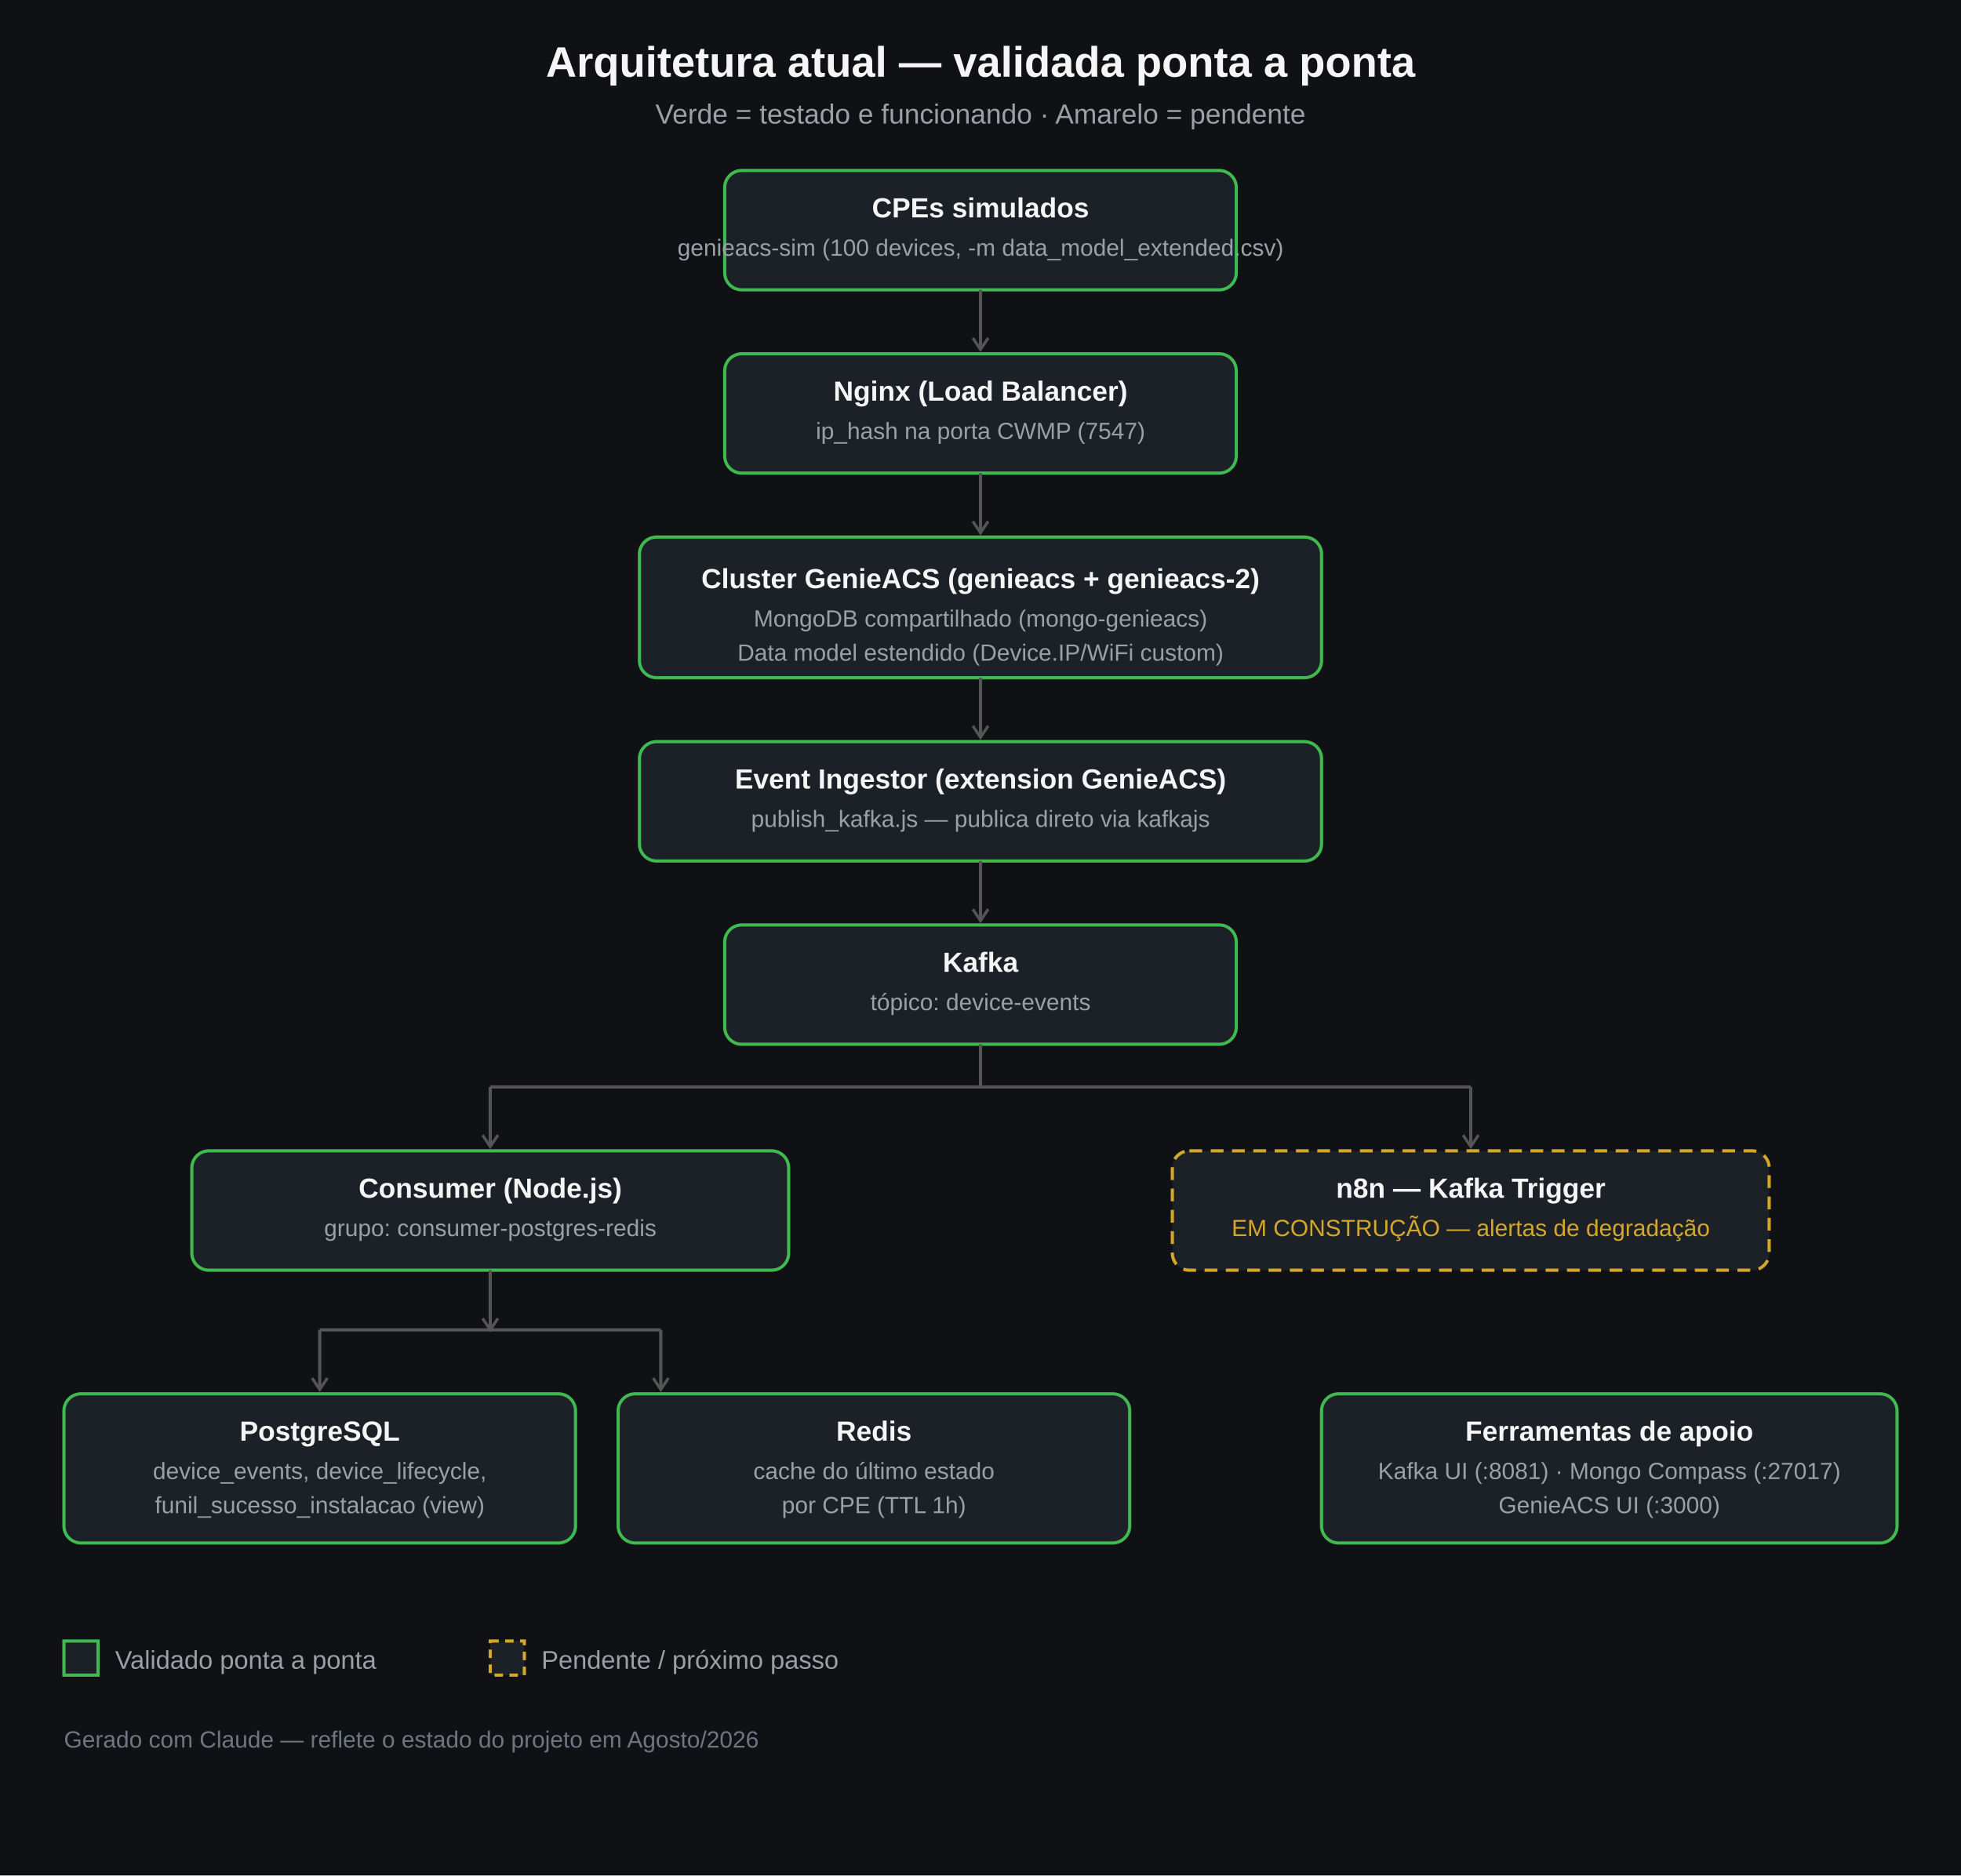
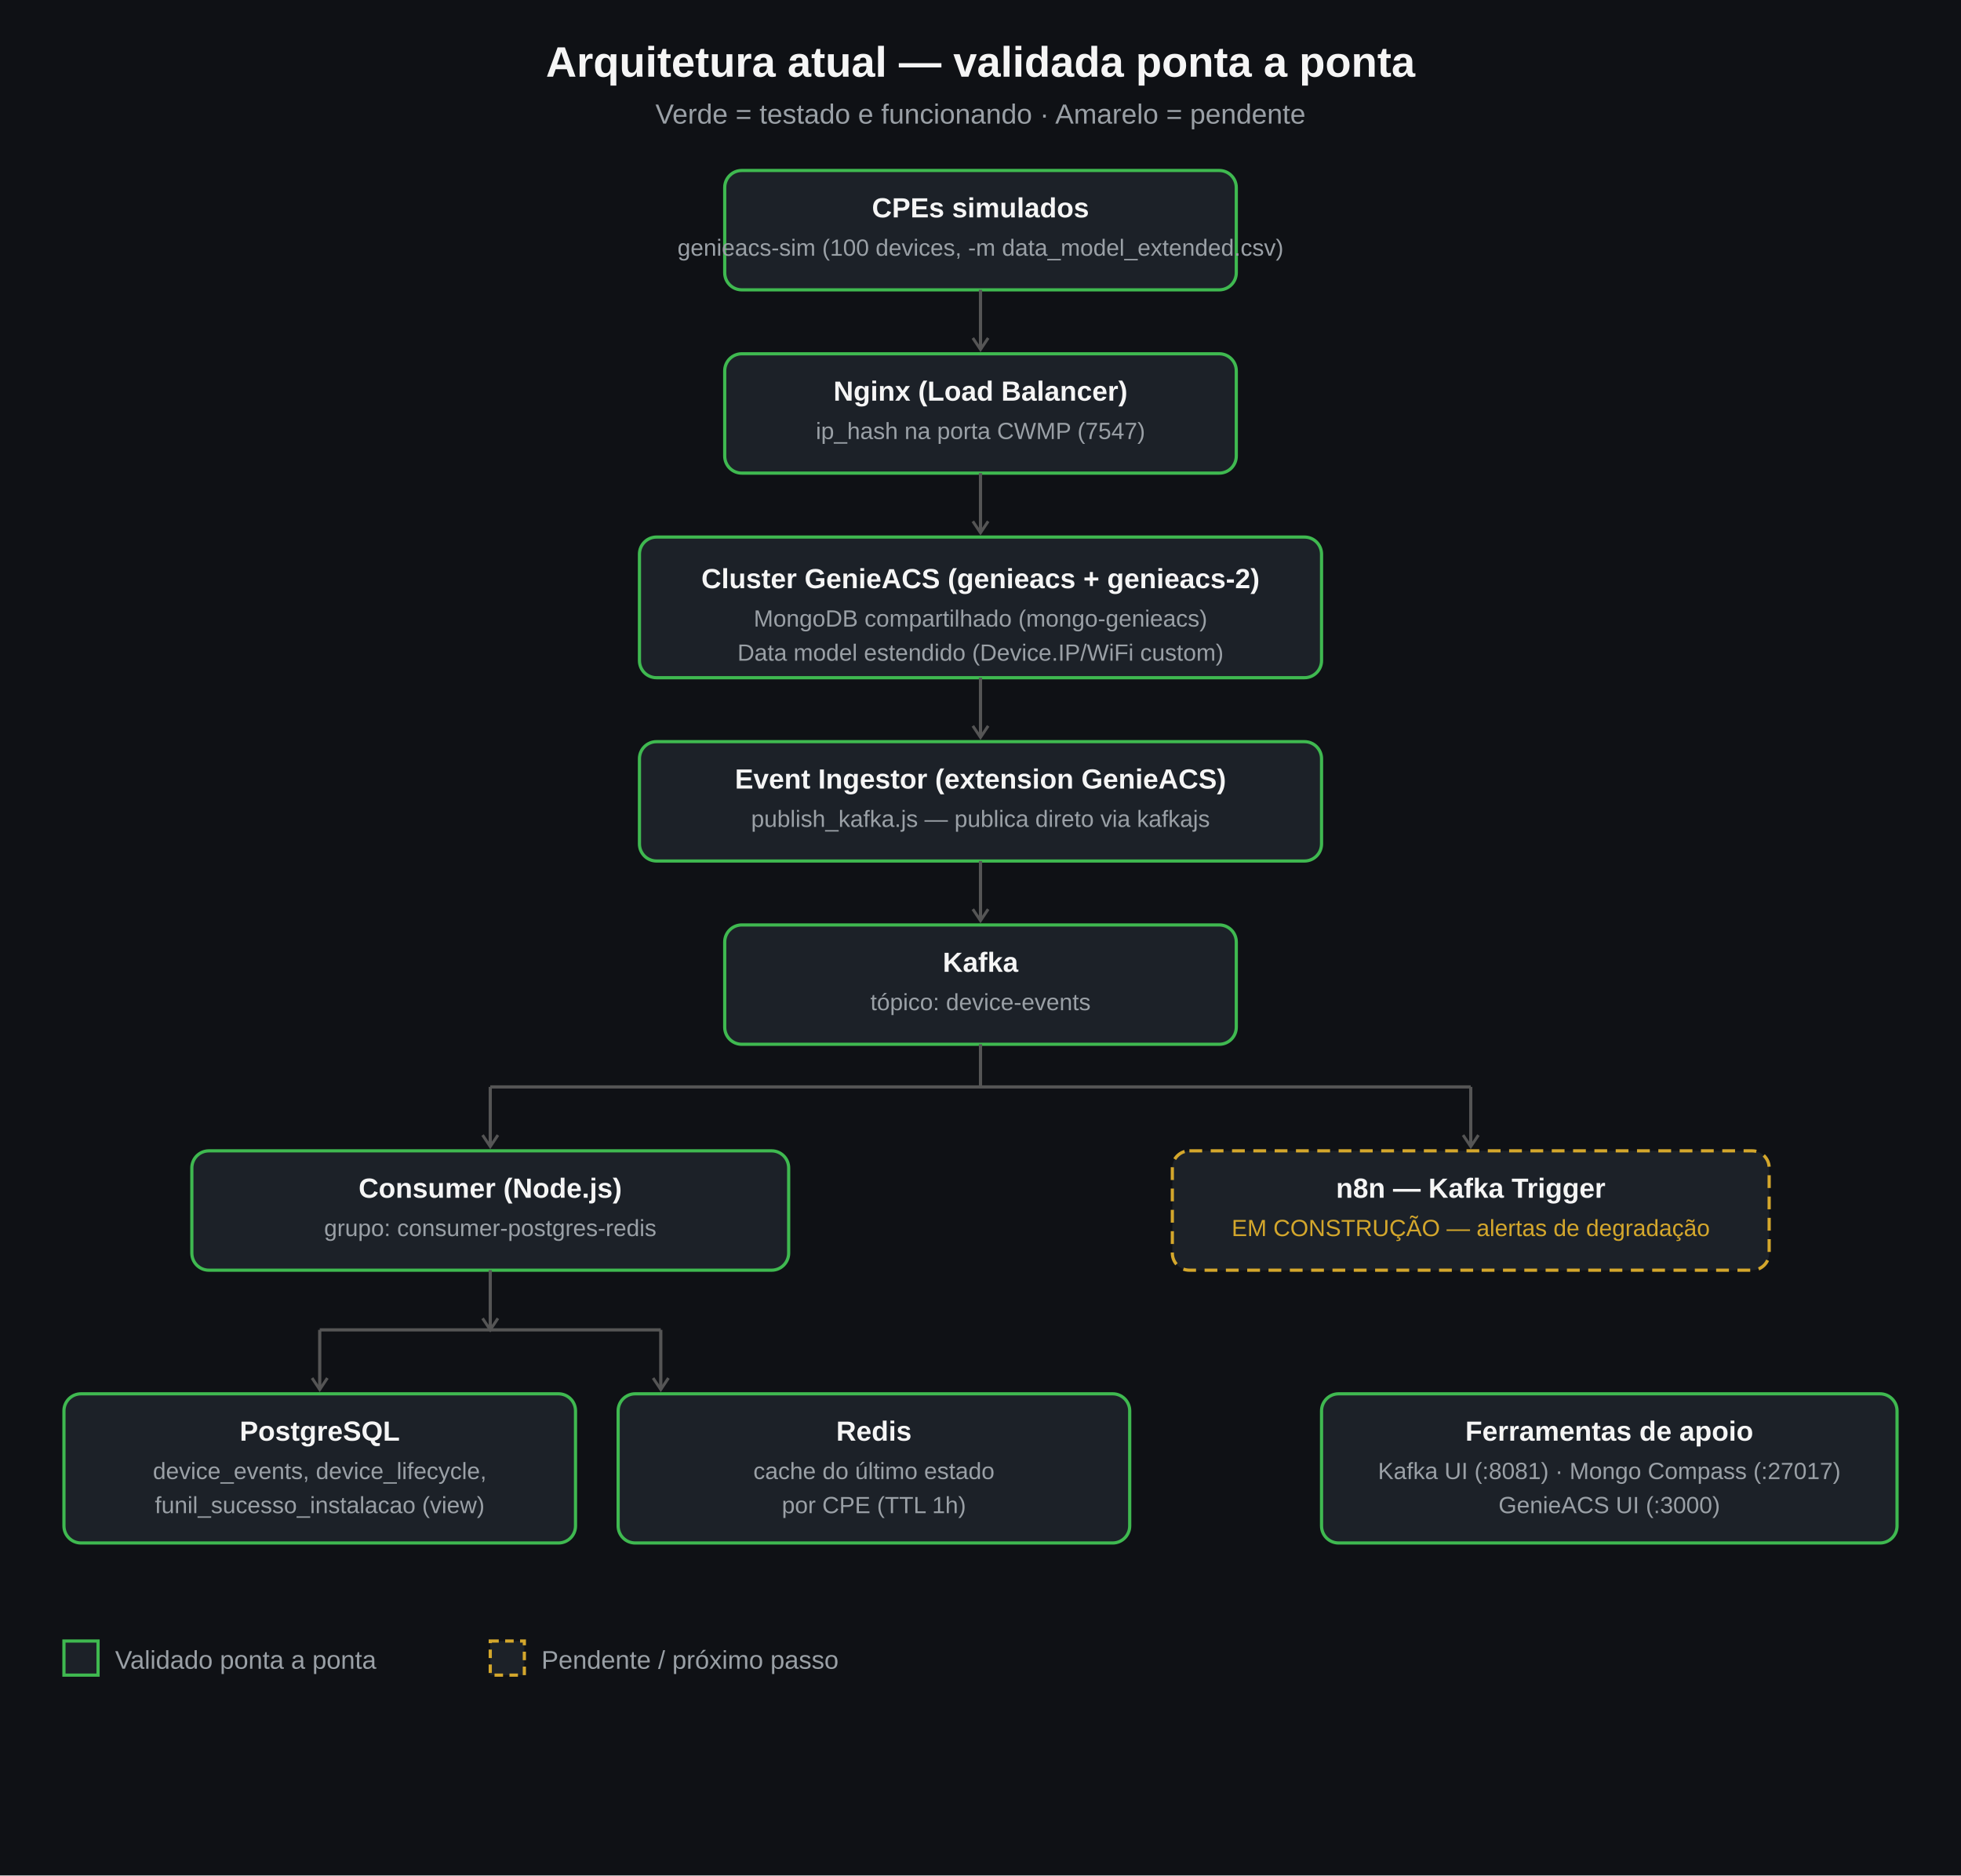
<svg xmlns="http://www.w3.org/2000/svg" width="920" height="880" viewBox="0 0 920 880" font-family="Segoe UI, Arial, sans-serif">
  <defs>
    <marker id="arrow" viewBox="0 0 10 10" refX="8" refY="5" markerWidth="6" markerHeight="6" orient="auto-start-reverse">
      <path d="M2 1L8 5L2 9" fill="none" stroke="#555" stroke-width="1.5" />
    </marker>
  </defs>
  <rect width="920" height="880" fill="#0f1115" />
  <text x="460" y="36" text-anchor="middle" fill="#f5f5f5" font-size="20" font-weight="700">Arquitetura atual — validada ponta a ponta</text>
  <text x="460" y="58" text-anchor="middle" fill="#9aa0a6" font-size="13">Verde = testado e funcionando · Amarelo = pendente</text>
  <rect x="340" y="80" width="240" height="56" rx="8" fill="#1c2128" stroke="#3fb950" stroke-width="1.5" />
  <text x="460" y="102" text-anchor="middle" fill="#f5f5f5" font-size="13" font-weight="600">CPEs simulados</text>
  <text x="460" y="120" text-anchor="middle" fill="#9aa0a6" font-size="11">genieacs-sim (100 devices, -m data_model_extended.csv)</text>
  <line x1="460" y1="136" x2="460" y2="164" stroke="#555" stroke-width="1.5" marker-end="url(#arrow)" />
  <rect x="340" y="166" width="240" height="56" rx="8" fill="#1c2128" stroke="#3fb950" stroke-width="1.5" />
  <text x="460" y="188" text-anchor="middle" fill="#f5f5f5" font-size="13" font-weight="600">Nginx (Load Balancer)</text>
  <text x="460" y="206" text-anchor="middle" fill="#9aa0a6" font-size="11">ip_hash na porta CWMP (7547)</text>
  <line x1="460" y1="222" x2="460" y2="250" stroke="#555" stroke-width="1.5" marker-end="url(#arrow)" />
  <rect x="300" y="252" width="320" height="66" rx="8" fill="#1c2128" stroke="#3fb950" stroke-width="1.5" />
  <text x="460" y="276" text-anchor="middle" fill="#f5f5f5" font-size="13" font-weight="600">Cluster GenieACS (genieacs + genieacs-2)</text>
  <text x="460" y="294" text-anchor="middle" fill="#9aa0a6" font-size="11">MongoDB compartilhado (mongo-genieacs)</text>
  <text x="460" y="310" text-anchor="middle" fill="#9aa0a6" font-size="11">Data model estendido (Device.IP/WiFi custom)</text>
  <line x1="460" y1="318" x2="460" y2="346" stroke="#555" stroke-width="1.5" marker-end="url(#arrow)" />
  <rect x="300" y="348" width="320" height="56" rx="8" fill="#1c2128" stroke="#3fb950" stroke-width="1.5" />
  <text x="460" y="370" text-anchor="middle" fill="#f5f5f5" font-size="13" font-weight="600">Event Ingestor (extension GenieACS)</text>
  <text x="460" y="388" text-anchor="middle" fill="#9aa0a6" font-size="11">publish_kafka.js — publica direto via kafkajs</text>
  <line x1="460" y1="404" x2="460" y2="432" stroke="#555" stroke-width="1.5" marker-end="url(#arrow)" />
  <rect x="340" y="434" width="240" height="56" rx="8" fill="#1c2128" stroke="#3fb950" stroke-width="1.5" />
  <text x="460" y="456" text-anchor="middle" fill="#f5f5f5" font-size="13" font-weight="600">Kafka</text>
  <text x="460" y="474" text-anchor="middle" fill="#9aa0a6" font-size="11">tópico: device-events</text>
  <line x1="460" y1="490" x2="460" y2="510" stroke="#555" stroke-width="1.5" />
  <line x1="230" y1="510" x2="690" y2="510" stroke="#555" stroke-width="1.5" />
  <line x1="230" y1="510" x2="230" y2="538" stroke="#555" stroke-width="1.5" marker-end="url(#arrow)" />
  <line x1="690" y1="510" x2="690" y2="538" stroke="#555" stroke-width="1.5" marker-end="url(#arrow)" />
  <rect x="90" y="540" width="280" height="56" rx="8" fill="#1c2128" stroke="#3fb950" stroke-width="1.5" />
  <text x="230" y="562" text-anchor="middle" fill="#f5f5f5" font-size="13" font-weight="600">Consumer (Node.js)</text>
  <text x="230" y="580" text-anchor="middle" fill="#9aa0a6" font-size="11">grupo: consumer-postgres-redis</text>
  <rect x="550" y="540" width="280" height="56" rx="8" fill="#1c2128" stroke="#d4a72c" stroke-width="1.5" stroke-dasharray="6,4" />
  <text x="690" y="562" text-anchor="middle" fill="#f5f5f5" font-size="13" font-weight="600">n8n — Kafka Trigger</text>
  <text x="690" y="580" text-anchor="middle" fill="#d4a72c" font-size="11">EM CONSTRUÇÃO — alertas de degradação</text>
  <line x1="230" y1="596" x2="230" y2="624" stroke="#555" stroke-width="1.5" marker-end="url(#arrow)" />
  <line x1="150" y1="624" x2="310" y2="624" stroke="#555" stroke-width="1.5" />
  <line x1="150" y1="624" x2="150" y2="652" stroke="#555" stroke-width="1.5" marker-end="url(#arrow)" />
  <line x1="310" y1="624" x2="310" y2="652" stroke="#555" stroke-width="1.5" marker-end="url(#arrow)" />
  <rect x="30" y="654" width="240" height="70" rx="8" fill="#1c2128" stroke="#3fb950" stroke-width="1.5" />
  <text x="150" y="676" text-anchor="middle" fill="#f5f5f5" font-size="13" font-weight="600">PostgreSQL</text>
  <text x="150" y="694" text-anchor="middle" fill="#9aa0a6" font-size="11">device_events, device_lifecycle,</text>
  <text x="150" y="710" text-anchor="middle" fill="#9aa0a6" font-size="11">funil_sucesso_instalacao (view)</text>
  <rect x="290" y="654" width="240" height="70" rx="8" fill="#1c2128" stroke="#3fb950" stroke-width="1.5" />
  <text x="410" y="676" text-anchor="middle" fill="#f5f5f5" font-size="13" font-weight="600">Redis</text>
  <text x="410" y="694" text-anchor="middle" fill="#9aa0a6" font-size="11">cache do último estado</text>
  <text x="410" y="710" text-anchor="middle" fill="#9aa0a6" font-size="11">por CPE (TTL 1h)</text>
  <rect x="620" y="654" width="270" height="70" rx="8" fill="#1c2128" stroke="#3fb950" stroke-width="1.5" />
  <text x="755" y="676" text-anchor="middle" fill="#f5f5f5" font-size="13" font-weight="600">Ferramentas de apoio</text>
  <text x="755" y="694" text-anchor="middle" fill="#9aa0a6" font-size="11">Kafka UI (:8081) · Mongo Compass (:27017)</text>
  <text x="755" y="710" text-anchor="middle" fill="#9aa0a6" font-size="11">GenieACS UI (:3000)</text>
  <rect x="30" y="770" width="16" height="16" fill="#1c2128" stroke="#3fb950" stroke-width="1.5" />
  <text x="54" y="783" fill="#9aa0a6" font-size="12">Validado ponta a ponta</text>
  <rect x="230" y="770" width="16" height="16" fill="#1c2128" stroke="#d4a72c" stroke-width="1.5" stroke-dasharray="4,3" />
  <text x="254" y="783" fill="#9aa0a6" font-size="12">Pendente / próximo passo</text>
-   <text x="30" y="820" fill="#6e7681" font-size="11">Gerado com Claude — reflete o estado do projeto em Agosto/2026</text>
</svg>
